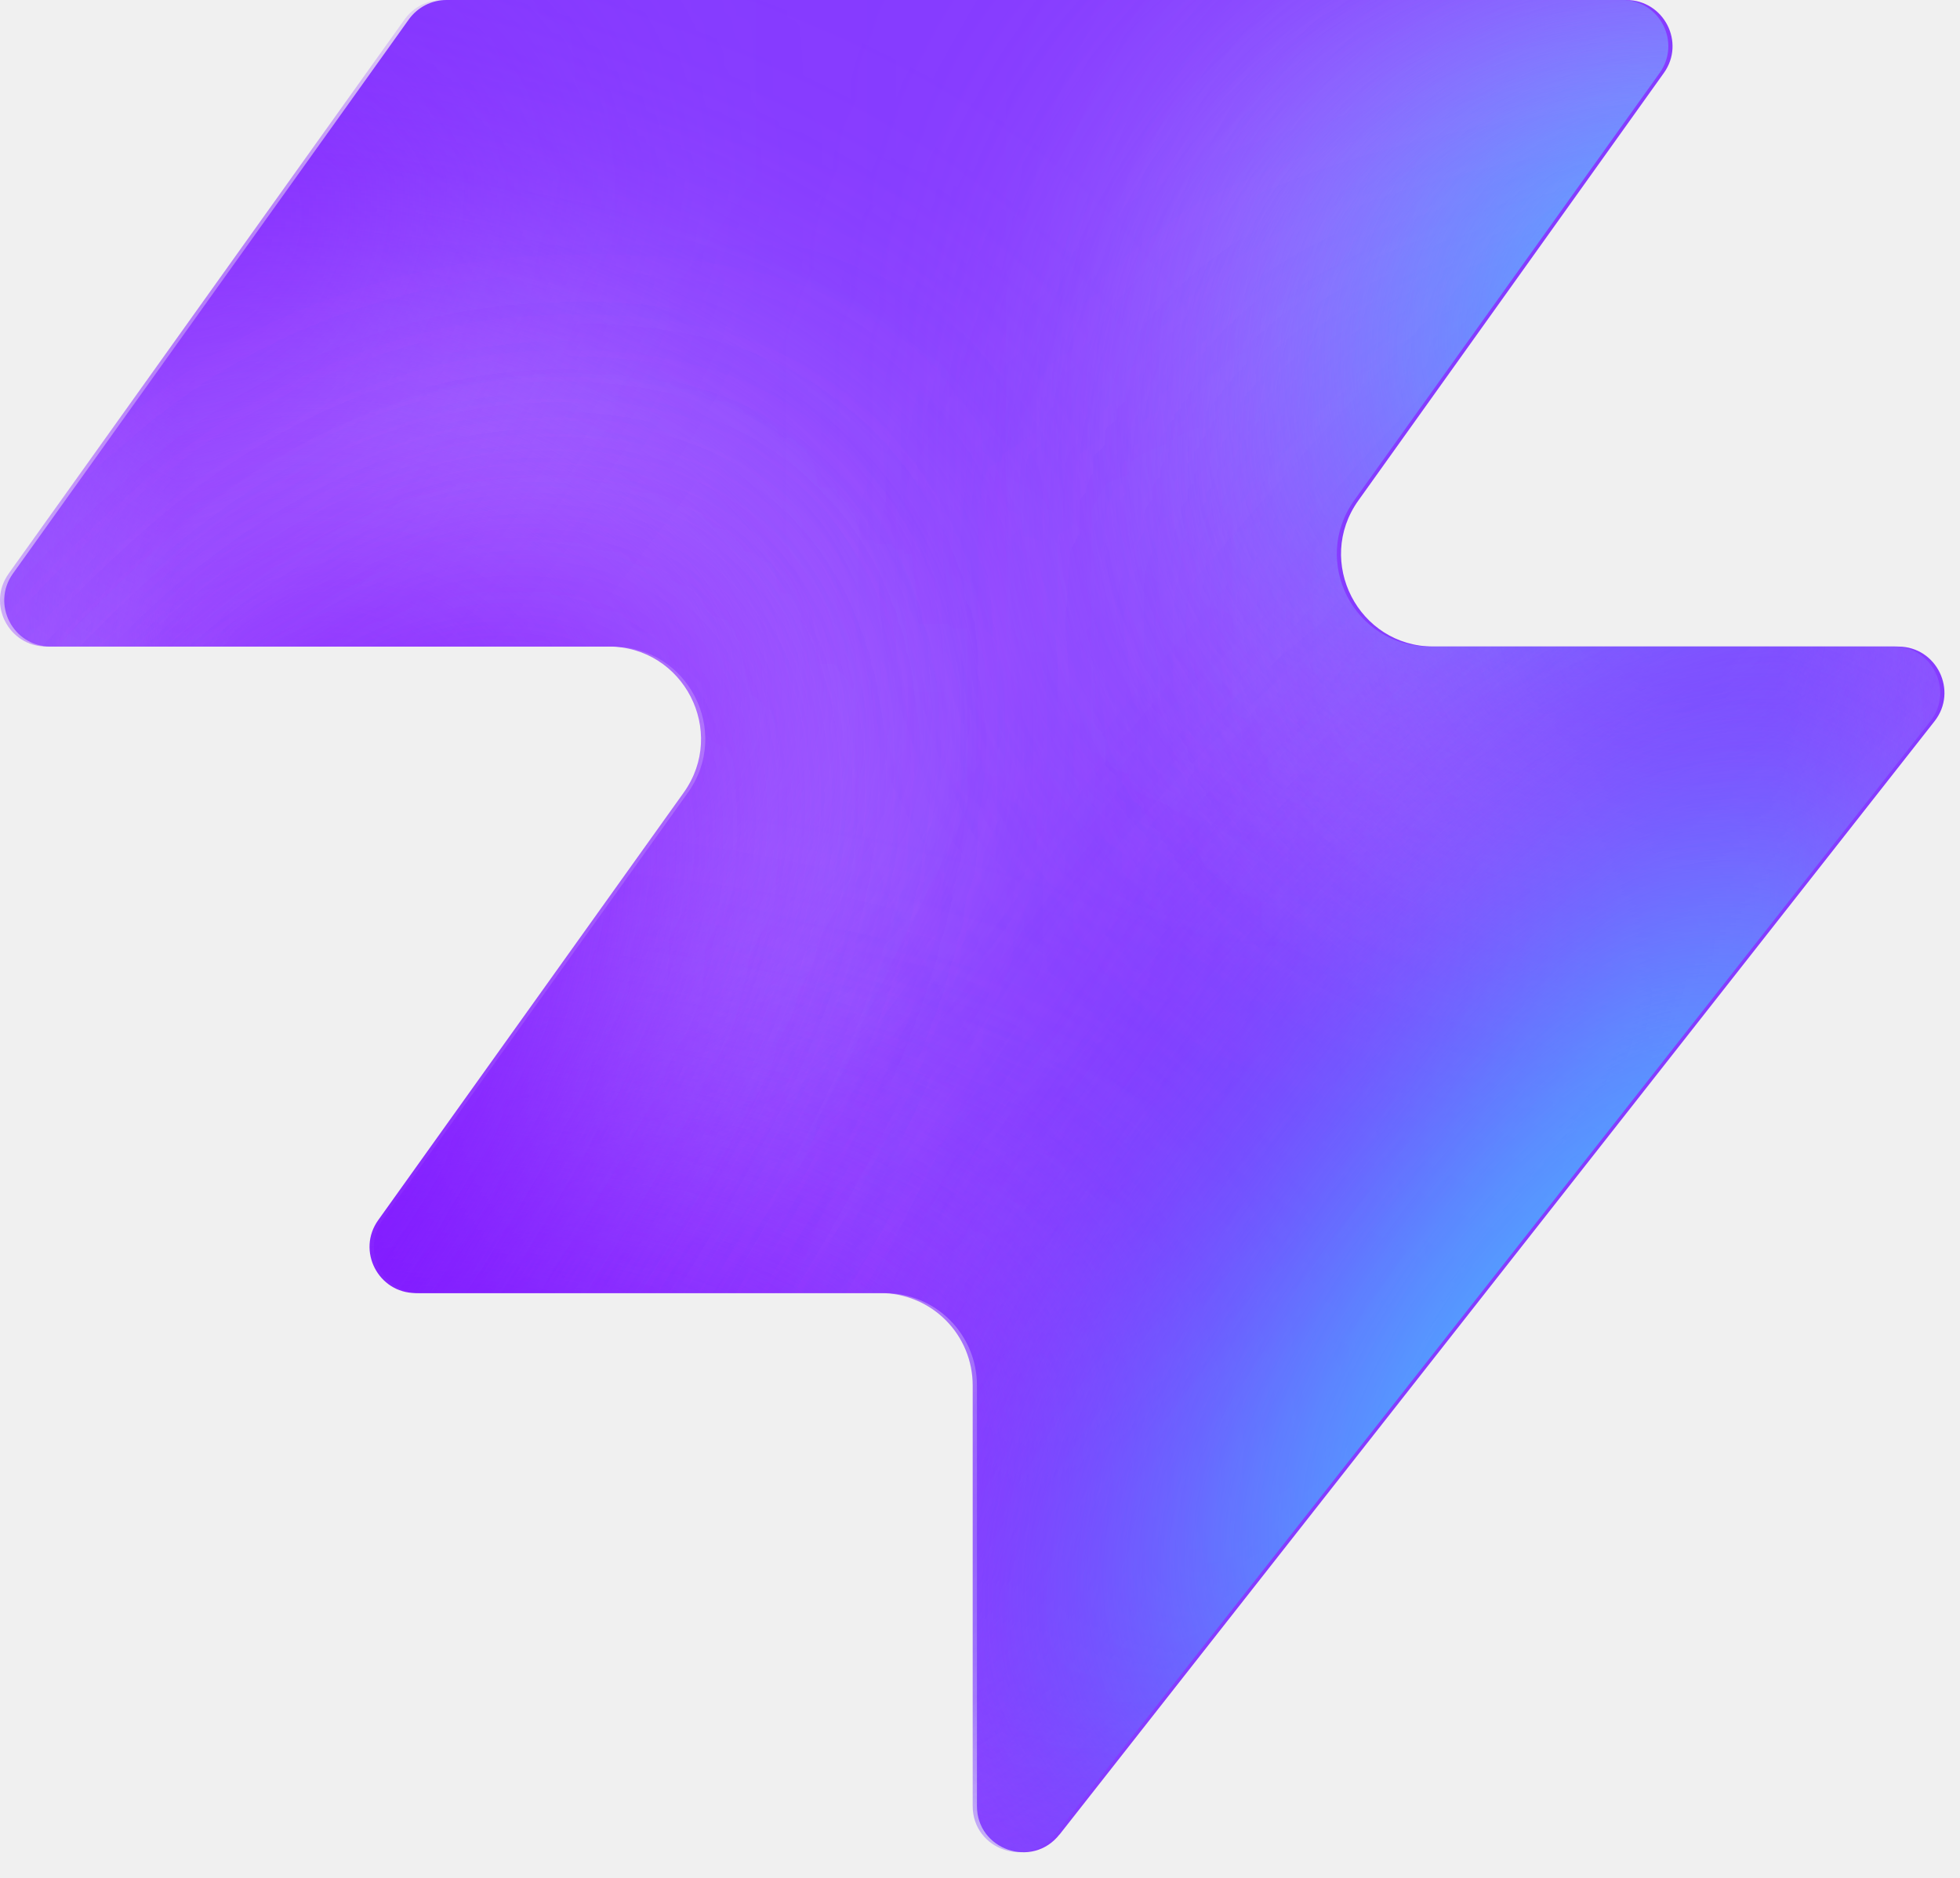
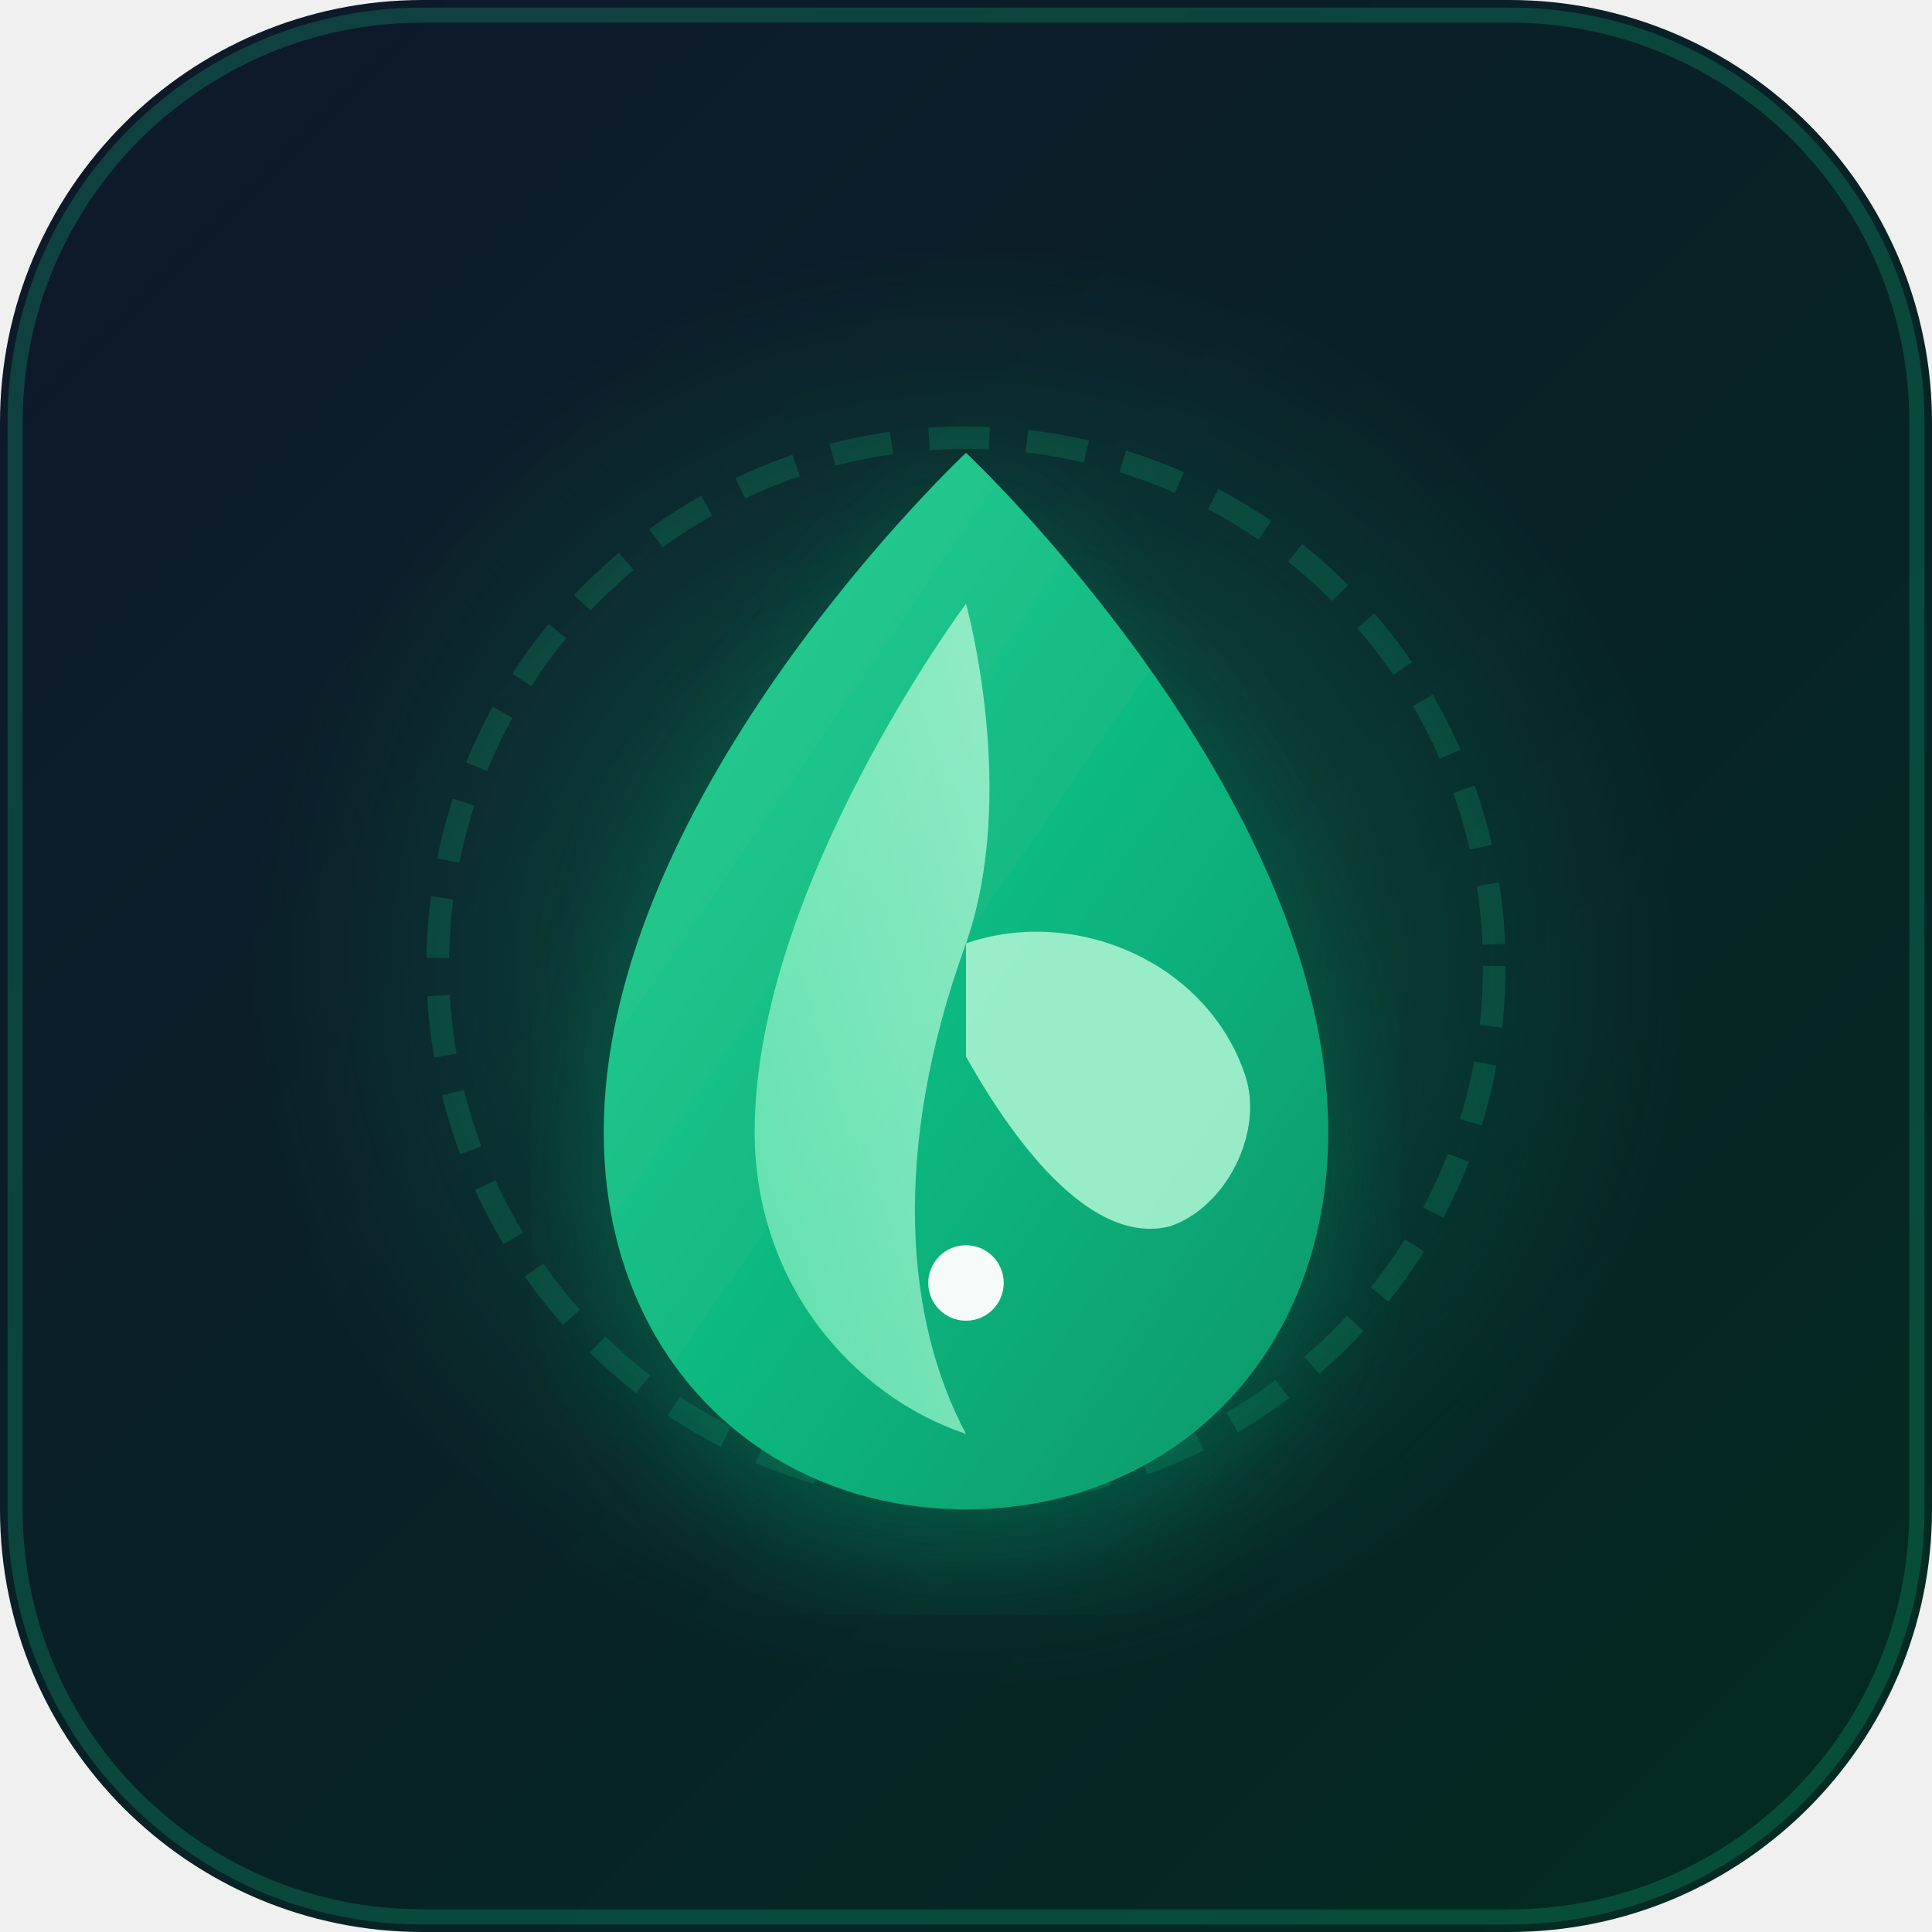
- <svg xmlns="http://www.w3.org/2000/svg" width="48" height="46" fill="none" viewBox="0 0 48 46">
-   <path fill="#863bff" d="M25.946 44.938c-.664.845-2.021.375-2.021-.698V33.937a2.26 2.26 0 0 0-2.262-2.262H10.287c-.92 0-1.456-1.04-.92-1.788l7.48-10.471c1.07-1.497 0-3.578-1.842-3.578H1.237c-.92 0-1.456-1.04-.92-1.788L10.013.474c.214-.297.556-.474.92-.474h28.894c.92 0 1.456 1.04.92 1.788l-7.48 10.471c-1.07 1.498 0 3.579 1.842 3.579h11.377c.943 0 1.473 1.088.89 1.83L25.947 44.94z" style="fill:#863bff;fill:color(display-p3 .525 .23 1);fill-opacity:1" />
-   <mask id="a" width="48" height="46" x="0" y="0" maskUnits="userSpaceOnUse" style="mask-type:alpha">
-     <path fill="#000" d="M25.842 44.938c-.664.844-2.021.375-2.021-.698V33.937a2.26 2.26 0 0 0-2.262-2.262H10.183c-.92 0-1.456-1.04-.92-1.788l7.48-10.471c1.07-1.498 0-3.579-1.842-3.579H1.133c-.92 0-1.456-1.04-.92-1.787L9.91.473c.214-.297.556-.474.92-.474h28.894c.92 0 1.456 1.04.92 1.788l-7.48 10.471c-1.07 1.498 0 3.578 1.842 3.578h11.377c.943 0 1.473 1.088.89 1.832L25.843 44.94z" style="fill:#000;fill-opacity:1" />
-   </mask>
-   <g mask="url(#a)">
-     <g filter="url(#b)">
-       <ellipse cx="5.508" cy="14.704" fill="#ede6ff" rx="5.508" ry="14.704" style="fill:#ede6ff;fill:color(display-p3 .927 .903 1);fill-opacity:1" transform="matrix(.00324 1 1 -.00324 -4.47 31.516)" />
-     </g>
-     <g filter="url(#c)">
-       <ellipse cx="10.399" cy="29.851" fill="#ede6ff" rx="10.399" ry="29.851" style="fill:#ede6ff;fill:color(display-p3 .927 .903 1);fill-opacity:1" transform="matrix(.00324 1 1 -.00324 -39.328 7.883)" />
-     </g>
-     <g filter="url(#d)">
-       <ellipse cx="5.508" cy="30.487" fill="#7e14ff" rx="5.508" ry="30.487" style="fill:#7e14ff;fill:color(display-p3 .492 .077 1);fill-opacity:1" transform="rotate(89.814 -25.913 -14.639)scale(1 -1)" />
-     </g>
-     <g filter="url(#e)">
-       <ellipse cx="5.508" cy="30.599" fill="#7e14ff" rx="5.508" ry="30.599" style="fill:#7e14ff;fill:color(display-p3 .492 .077 1);fill-opacity:1" transform="rotate(89.814 -32.644 -3.334)scale(1 -1)" />
-     </g>
-     <g filter="url(#f)">
-       <ellipse cx="5.508" cy="30.599" fill="#7e14ff" rx="5.508" ry="30.599" style="fill:#7e14ff;fill:color(display-p3 .492 .077 1);fill-opacity:1" transform="matrix(.00324 1 1 -.00324 -34.34 30.47)" />
-     </g>
-     <g filter="url(#g)">
-       <ellipse cx="14.072" cy="22.078" fill="#ede6ff" rx="14.072" ry="22.078" style="fill:#ede6ff;fill:color(display-p3 .927 .903 1);fill-opacity:1" transform="rotate(93.35 24.506 48.493)scale(-1 1)" />
-     </g>
-     <g filter="url(#h)">
-       <ellipse cx="3.47" cy="21.501" fill="#7e14ff" rx="3.47" ry="21.501" style="fill:#7e14ff;fill:color(display-p3 .492 .077 1);fill-opacity:1" transform="rotate(89.009 28.708 47.59)scale(-1 1)" />
-     </g>
-     <g filter="url(#i)">
-       <ellipse cx="3.47" cy="21.501" fill="#7e14ff" rx="3.47" ry="21.501" style="fill:#7e14ff;fill:color(display-p3 .492 .077 1);fill-opacity:1" transform="rotate(89.009 28.708 47.59)scale(-1 1)" />
-     </g>
-     <g filter="url(#j)">
-       <ellipse cx=".387" cy="8.972" fill="#7e14ff" rx="4.407" ry="29.108" style="fill:#7e14ff;fill:color(display-p3 .492 .077 1);fill-opacity:1" transform="rotate(39.51 .387 8.972)" />
-     </g>
-     <g filter="url(#k)">
-       <ellipse cx="47.523" cy="-6.092" fill="#7e14ff" rx="4.407" ry="29.108" style="fill:#7e14ff;fill:color(display-p3 .492 .077 1);fill-opacity:1" transform="rotate(37.892 47.523 -6.092)" />
-     </g>
-     <g filter="url(#l)">
-       <ellipse cx="41.412" cy="6.333" fill="#47bfff" rx="5.971" ry="9.665" style="fill:#47bfff;fill:color(display-p3 .28 .748 1);fill-opacity:1" transform="rotate(37.892 41.412 6.333)" />
-     </g>
-     <g filter="url(#m)">
-       <ellipse cx="-1.879" cy="38.332" fill="#7e14ff" rx="4.407" ry="29.108" style="fill:#7e14ff;fill:color(display-p3 .492 .077 1);fill-opacity:1" transform="rotate(37.892 -1.88 38.332)" />
-     </g>
-     <g filter="url(#n)">
-       <ellipse cx="-1.879" cy="38.332" fill="#7e14ff" rx="4.407" ry="29.108" style="fill:#7e14ff;fill:color(display-p3 .492 .077 1);fill-opacity:1" transform="rotate(37.892 -1.88 38.332)" />
-     </g>
-     <g filter="url(#o)">
-       <ellipse cx="35.651" cy="29.907" fill="#7e14ff" rx="4.407" ry="29.108" style="fill:#7e14ff;fill:color(display-p3 .492 .077 1);fill-opacity:1" transform="rotate(37.892 35.651 29.907)" />
-     </g>
-     <g filter="url(#p)">
-       <ellipse cx="38.418" cy="32.4" fill="#47bfff" rx="5.971" ry="15.297" style="fill:#47bfff;fill:color(display-p3 .28 .748 1);fill-opacity:1" transform="rotate(37.892 38.418 32.4)" />
-     </g>
-   </g>
+ <svg xmlns="http://www.w3.org/2000/svg" viewBox="0 0 512 512" width="512" height="512">
  <defs>
-     <filter id="b" width="60.045" height="41.654" x="-19.77" y="16.149" color-interpolation-filters="sRGB" filterUnits="userSpaceOnUse">
-       <feFlood flood-opacity="0" result="BackgroundImageFix" />
-       <feBlend in="SourceGraphic" in2="BackgroundImageFix" result="shape" />
-       <feGaussianBlur result="effect1_foregroundBlur_2002_17158" stdDeviation="7.659" />
-     </filter>
-     <filter id="c" width="90.34" height="51.437" x="-54.613" y="-7.533" color-interpolation-filters="sRGB" filterUnits="userSpaceOnUse">
-       <feFlood flood-opacity="0" result="BackgroundImageFix" />
-       <feBlend in="SourceGraphic" in2="BackgroundImageFix" result="shape" />
-       <feGaussianBlur result="effect1_foregroundBlur_2002_17158" stdDeviation="7.659" />
-     </filter>
-     <filter id="d" width="79.355" height="29.4" x="-49.64" y="2.03" color-interpolation-filters="sRGB" filterUnits="userSpaceOnUse">
-       <feFlood flood-opacity="0" result="BackgroundImageFix" />
-       <feBlend in="SourceGraphic" in2="BackgroundImageFix" result="shape" />
-       <feGaussianBlur result="effect1_foregroundBlur_2002_17158" stdDeviation="4.596" />
-     </filter>
-     <filter id="e" width="79.579" height="29.4" x="-45.045" y="20.029" color-interpolation-filters="sRGB" filterUnits="userSpaceOnUse">
-       <feFlood flood-opacity="0" result="BackgroundImageFix" />
-       <feBlend in="SourceGraphic" in2="BackgroundImageFix" result="shape" />
-       <feGaussianBlur result="effect1_foregroundBlur_2002_17158" stdDeviation="4.596" />
-     </filter>
-     <filter id="f" width="79.579" height="29.4" x="-43.513" y="21.178" color-interpolation-filters="sRGB" filterUnits="userSpaceOnUse">
-       <feFlood flood-opacity="0" result="BackgroundImageFix" />
-       <feBlend in="SourceGraphic" in2="BackgroundImageFix" result="shape" />
-       <feGaussianBlur result="effect1_foregroundBlur_2002_17158" stdDeviation="4.596" />
-     </filter>
-     <filter id="g" width="74.749" height="58.852" x="15.756" y="-17.901" color-interpolation-filters="sRGB" filterUnits="userSpaceOnUse">
-       <feFlood flood-opacity="0" result="BackgroundImageFix" />
-       <feBlend in="SourceGraphic" in2="BackgroundImageFix" result="shape" />
-       <feGaussianBlur result="effect1_foregroundBlur_2002_17158" stdDeviation="7.659" />
-     </filter>
-     <filter id="h" width="61.377" height="25.362" x="23.548" y="2.284" color-interpolation-filters="sRGB" filterUnits="userSpaceOnUse">
-       <feFlood flood-opacity="0" result="BackgroundImageFix" />
-       <feBlend in="SourceGraphic" in2="BackgroundImageFix" result="shape" />
-       <feGaussianBlur result="effect1_foregroundBlur_2002_17158" stdDeviation="4.596" />
-     </filter>
-     <filter id="i" width="61.377" height="25.362" x="23.548" y="2.284" color-interpolation-filters="sRGB" filterUnits="userSpaceOnUse">
-       <feFlood flood-opacity="0" result="BackgroundImageFix" />
-       <feBlend in="SourceGraphic" in2="BackgroundImageFix" result="shape" />
-       <feGaussianBlur result="effect1_foregroundBlur_2002_17158" stdDeviation="4.596" />
-     </filter>
-     <filter id="j" width="56.045" height="63.649" x="-27.636" y="-22.853" color-interpolation-filters="sRGB" filterUnits="userSpaceOnUse">
-       <feFlood flood-opacity="0" result="BackgroundImageFix" />
-       <feBlend in="SourceGraphic" in2="BackgroundImageFix" result="shape" />
-       <feGaussianBlur result="effect1_foregroundBlur_2002_17158" stdDeviation="4.596" />
-     </filter>
-     <filter id="k" width="54.814" height="64.646" x="20.116" y="-38.415" color-interpolation-filters="sRGB" filterUnits="userSpaceOnUse">
-       <feFlood flood-opacity="0" result="BackgroundImageFix" />
-       <feBlend in="SourceGraphic" in2="BackgroundImageFix" result="shape" />
-       <feGaussianBlur result="effect1_foregroundBlur_2002_17158" stdDeviation="4.596" />
-     </filter>
-     <filter id="l" width="33.541" height="35.313" x="24.641" y="-11.323" color-interpolation-filters="sRGB" filterUnits="userSpaceOnUse">
-       <feFlood flood-opacity="0" result="BackgroundImageFix" />
-       <feBlend in="SourceGraphic" in2="BackgroundImageFix" result="shape" />
-       <feGaussianBlur result="effect1_foregroundBlur_2002_17158" stdDeviation="4.596" />
-     </filter>
-     <filter id="m" width="54.814" height="64.646" x="-29.286" y="6.009" color-interpolation-filters="sRGB" filterUnits="userSpaceOnUse">
-       <feFlood flood-opacity="0" result="BackgroundImageFix" />
-       <feBlend in="SourceGraphic" in2="BackgroundImageFix" result="shape" />
-       <feGaussianBlur result="effect1_foregroundBlur_2002_17158" stdDeviation="4.596" />
-     </filter>
-     <filter id="n" width="54.814" height="64.646" x="-29.286" y="6.009" color-interpolation-filters="sRGB" filterUnits="userSpaceOnUse">
-       <feFlood flood-opacity="0" result="BackgroundImageFix" />
-       <feBlend in="SourceGraphic" in2="BackgroundImageFix" result="shape" />
-       <feGaussianBlur result="effect1_foregroundBlur_2002_17158" stdDeviation="4.596" />
-     </filter>
-     <filter id="o" width="54.814" height="64.646" x="8.244" y="-2.416" color-interpolation-filters="sRGB" filterUnits="userSpaceOnUse">
-       <feFlood flood-opacity="0" result="BackgroundImageFix" />
-       <feBlend in="SourceGraphic" in2="BackgroundImageFix" result="shape" />
-       <feGaussianBlur result="effect1_foregroundBlur_2002_17158" stdDeviation="4.596" />
-     </filter>
-     <filter id="p" width="39.409" height="43.623" x="18.713" y="10.588" color-interpolation-filters="sRGB" filterUnits="userSpaceOnUse">
-       <feFlood flood-opacity="0" result="BackgroundImageFix" />
-       <feBlend in="SourceGraphic" in2="BackgroundImageFix" result="shape" />
-       <feGaussianBlur result="effect1_foregroundBlur_2002_17158" stdDeviation="4.596" />
+     <linearGradient id="bgGrad" x1="0%" y1="0%" x2="100%" y2="100%">
+       <stop offset="0%" stop-color="#0f172a" />
+       <stop offset="100%" stop-color="#022c22" />
+     </linearGradient>
+     <linearGradient id="leafGrad" x1="0%" y1="0%" x2="100%" y2="100%">
+       <stop offset="0%" stop-color="#34d399" />
+       <stop offset="50%" stop-color="#10b981" />
+       <stop offset="100%" stop-color="#059669" />
+     </linearGradient>
+     <linearGradient id="accentGrad" x1="0%" y1="100%" x2="100%" y2="0%">
+       <stop offset="0%" stop-color="#6ee7b7" />
+       <stop offset="100%" stop-color="#a7f3d0" />
+     </linearGradient>
+     <radialGradient id="glowGrad" cx="50%" cy="50%" r="50%">
+       <stop offset="0%" stop-color="#10b981" stop-opacity="0.35" />
+       <stop offset="100%" stop-color="#10b981" stop-opacity="0" />
+     </radialGradient>
+     <filter id="dropShadow" x="-10%" y="-10%" width="120%" height="120%">
+       <feDropShadow dx="0" dy="12" stdDeviation="16" flood-color="#059669" flood-opacity="0.4" />
    </filter>
  </defs>
+   <rect width="512" height="512" rx="112" fill="url(#bgGrad)" />
+   <rect width="504" height="504" x="4" y="4" rx="108" fill="none" stroke="#10b981" stroke-opacity="0.25" stroke-width="4" />
+   <circle cx="256" cy="256" r="190" fill="url(#glowGrad)" />
+   <circle cx="256" cy="256" r="140" fill="none" stroke="#10b981" stroke-opacity="0.2" stroke-width="6" stroke-dasharray="16 10" />
+   <g filter="url(#dropShadow)">
+     <path d="M256 120 C256 120, 160 210, 160 300 C160 360, 202 400, 256 400 C310 400, 352 360, 352 300 C352 210, 256 120, 256 120 Z" fill="url(#leafGrad)" />
+     <path d="M256 160 C256 160, 200 235, 200 300 C200 340, 226 370, 256 380 C240 350, 236 305, 256 250 C270 210, 256 160, 256 160 Z" fill="url(#accentGrad)" opacity="0.85" />
+     <path d="M256 250 C285 240, 320 255, 330 285 C335 300, 325 320, 310 325 C290 330, 270 305, 256 280 Z" fill="#a7f3d0" opacity="0.9" />
+   </g>
+   <circle cx="256" cy="340" r="10" fill="#ffffff" opacity="0.95" />
</svg>
